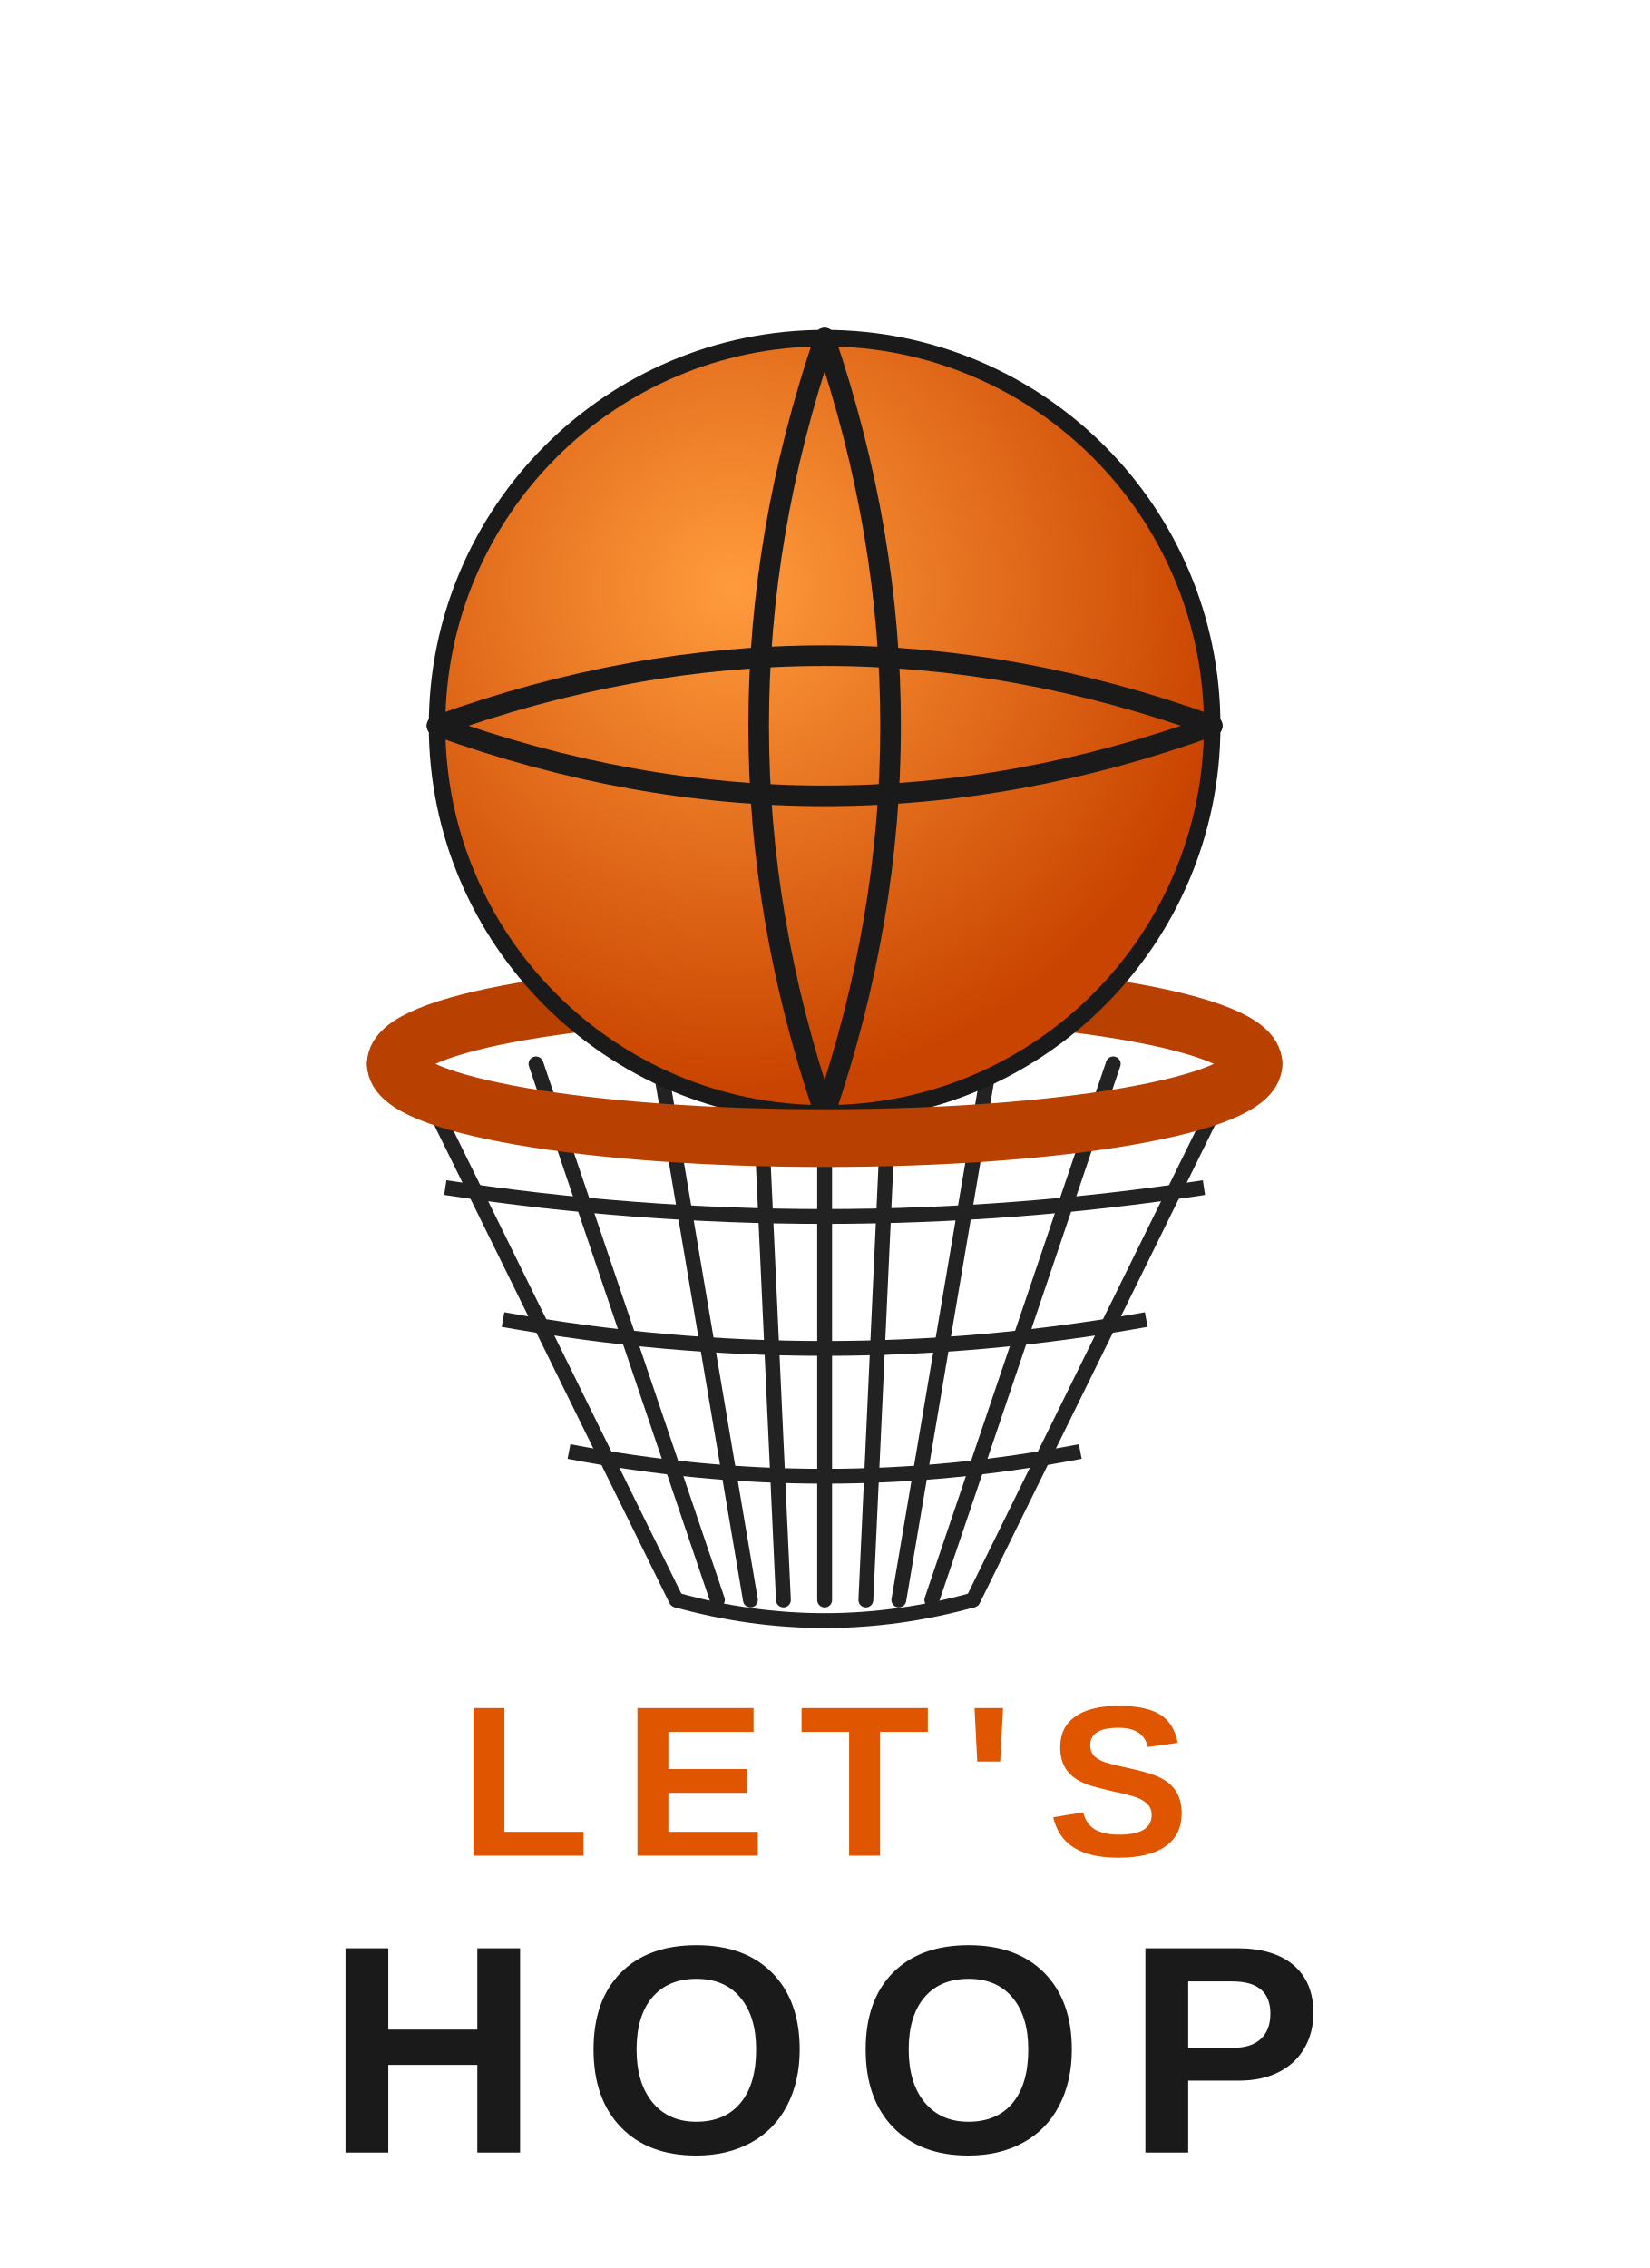
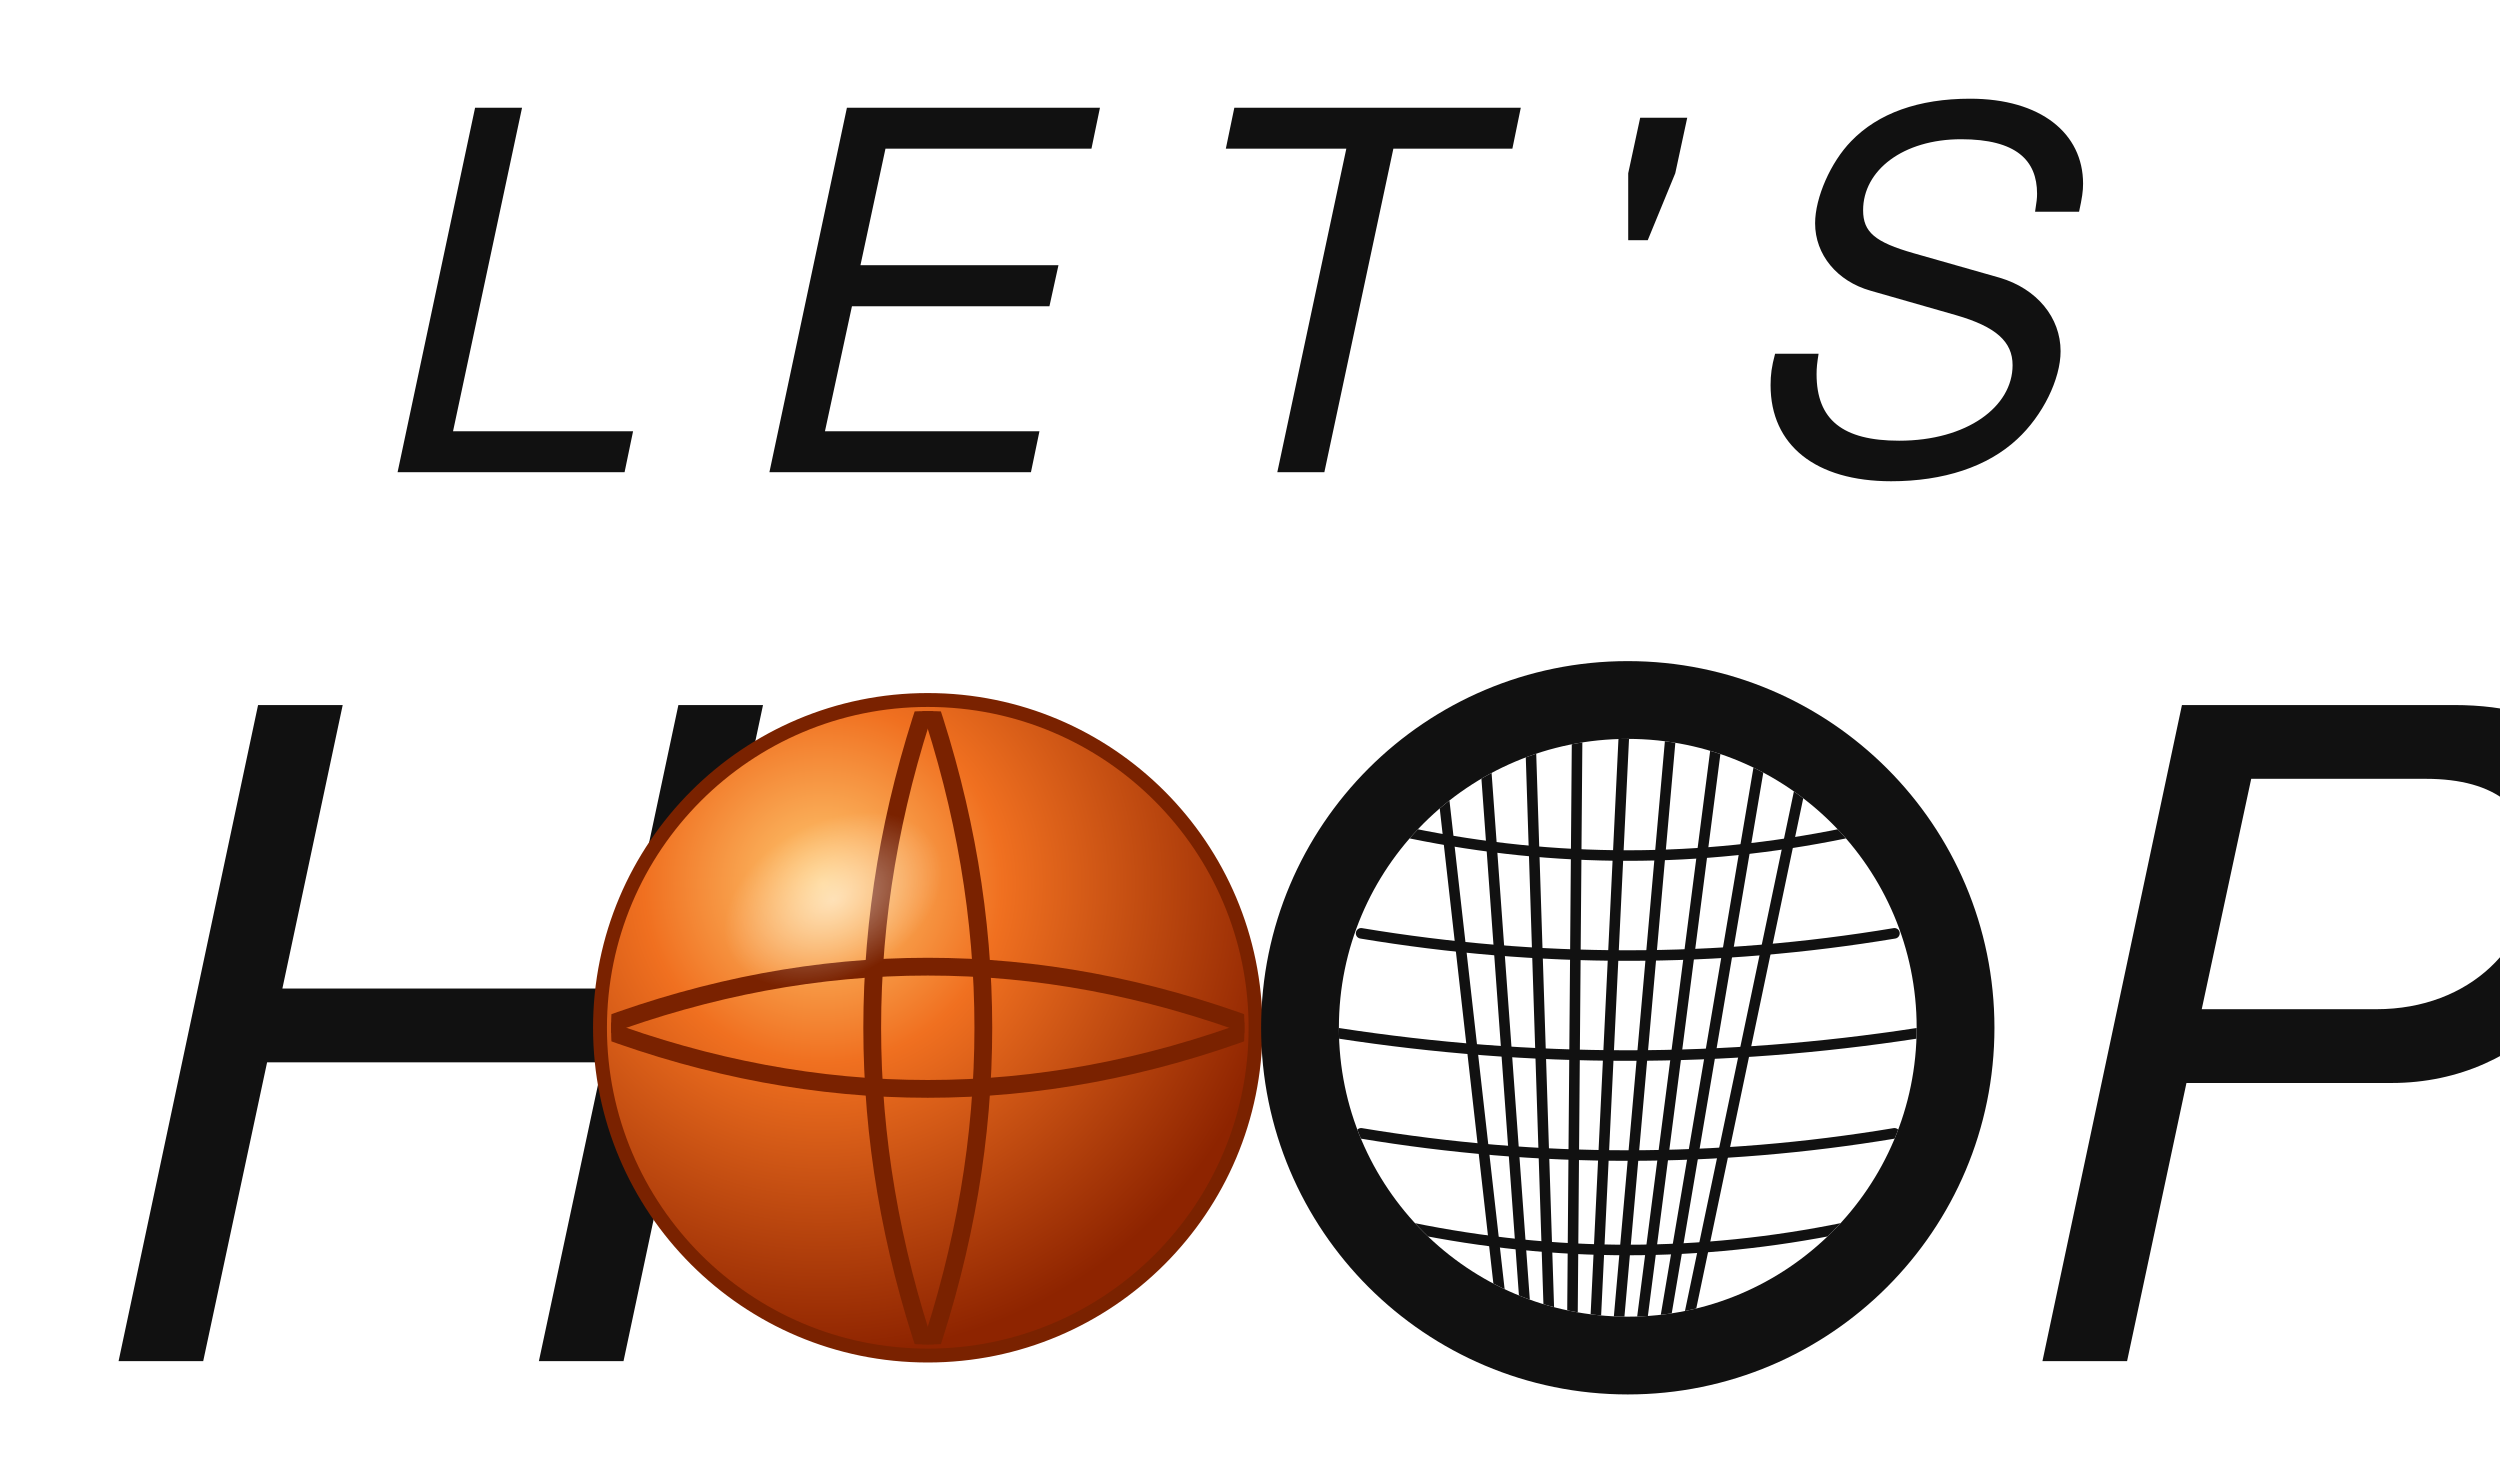
- <svg xmlns="http://www.w3.org/2000/svg" viewBox="0 0 200 275" width="400" height="550">
+ <svg xmlns="http://www.w3.org/2000/svg" viewBox="0 0 450 265">
  <defs>
-     <radialGradient id="ballGrad" cx="38%" cy="32%" r="65%">
-       <stop offset="0%" stop-color="#FF9B3C" />
-       <stop offset="100%" stop-color="#C94400" />
+     <radialGradient id="ballGrad" cx="34%" cy="28%" r="72%">
+       <stop offset="0%" stop-color="#FFCA72" />
+       <stop offset="38%" stop-color="#F07020" />
+       <stop offset="100%" stop-color="#8E2400" />
    </radialGradient>
+     <radialGradient id="ballSpec" cx="50%" cy="50%" r="50%">
+       <stop offset="0%" stop-color="rgba(255,255,255,0.52)" />
+       <stop offset="100%" stop-color="rgba(255,255,255,0)" />
+     </radialGradient>
+     <clipPath id="ballClip">
+       <circle cx="167" cy="185" r="57" />
+     </clipPath>
+     <clipPath id="netClip">
+       <circle cx="293" cy="185" r="52" />
+     </clipPath>
  </defs>
-   <line x1="50" y1="129" x2="82" y2="194" stroke="#222" stroke-width="1.8" stroke-linecap="round" />
-   <line x1="65" y1="129" x2="87" y2="194" stroke="#222" stroke-width="1.8" stroke-linecap="round" />
-   <line x1="80" y1="129" x2="91" y2="194" stroke="#222" stroke-width="1.8" stroke-linecap="round" />
-   <line x1="92" y1="129" x2="95" y2="194" stroke="#222" stroke-width="1.8" stroke-linecap="round" />
-   <line x1="100" y1="129" x2="100" y2="194" stroke="#222" stroke-width="1.8" stroke-linecap="round" />
-   <line x1="108" y1="129" x2="105" y2="194" stroke="#222" stroke-width="1.8" stroke-linecap="round" />
-   <line x1="120" y1="129" x2="109" y2="194" stroke="#222" stroke-width="1.8" stroke-linecap="round" />
-   <line x1="135" y1="129" x2="113" y2="194" stroke="#222" stroke-width="1.8" stroke-linecap="round" />
-   <line x1="150" y1="129" x2="118" y2="194" stroke="#222" stroke-width="1.8" stroke-linecap="round" />
-   <path d="M 54,144 Q 100,151 146,144" fill="none" stroke="#222" stroke-width="1.8" />
-   <path d="M 61,160 Q 100,167 139,160" fill="none" stroke="#222" stroke-width="1.8" />
-   <path d="M 69,176 Q 100,182 131,176" fill="none" stroke="#222" stroke-width="1.8" />
-   <path d="M 82,194 Q 100,199 118,194" fill="none" stroke="#222" stroke-width="1.8" />
-   <path d="M 48,129 A 52,9 0 0,1 152,129" fill="none" stroke="#B84000" stroke-width="7" stroke-linecap="round" />
-   <circle cx="100" cy="88" r="47" fill="url(#ballGrad)" />
-   <circle cx="100" cy="88" r="47" fill="none" stroke="#1A1A1A" stroke-width="2" />
-   <path d="M 53,88 Q 100,71 147,88" fill="none" stroke="#1A1A1A" stroke-width="2.5" stroke-linecap="round" />
-   <path d="M 53,88 Q 100,105 147,88" fill="none" stroke="#1A1A1A" stroke-width="2.5" stroke-linecap="round" />
-   <path d="M 100,41 Q 84,88  100,135" fill="none" stroke="#1A1A1A" stroke-width="2.5" stroke-linecap="round" />
-   <path d="M 100,41 Q 116,88 100,135" fill="none" stroke="#1A1A1A" stroke-width="2.5" stroke-linecap="round" />
-   <path d="M 48,129 A 52,9 0 0,0 152,129" fill="none" stroke="#B84000" stroke-width="7" stroke-linecap="round" />
-   <text x="100" y="225" font-family="'Arial Black', Impact, 'Helvetica Neue', Arial, sans-serif" font-size="26" font-weight="900" fill="#E05500" text-anchor="middle" letter-spacing="4">LET'S</text>
-   <text x="100" y="261" font-family="'Arial Black', Impact, 'Helvetica Neue', Arial, sans-serif" font-size="36" font-weight="900" fill="#1A1A1A" text-anchor="middle" letter-spacing="5">HOOP</text>
+   <text x="222" y="85" font-family="Impact, 'Arial Black', 'Helvetica Neue', sans-serif" font-size="90" font-style="italic" fill="#111111" text-anchor="middle" letter-spacing="16">LET'S</text>
+   <text x="16" y="245" font-family="Impact, 'Arial Black', 'Helvetica Neue', sans-serif" font-size="162" font-style="italic" fill="#111111">H</text>
+   <circle cx="167" cy="185" r="59" fill="url(#ballGrad)" />
+   <g clip-path="url(#ballClip)" fill="none" stroke="#7A2200" stroke-width="3.2" stroke-linecap="round">
+     <path d="M 108,185 Q 167,163 226,185" />
+     <path d="M 108,185 Q 167,207 226,185" />
+     <path d="M 167,126 Q 147,185 167,244" />
+     <path d="M 167,126 Q 187,185 167,244" />
+   </g>
+   <ellipse cx="150" cy="162" rx="21" ry="14" fill="url(#ballSpec)" transform="rotate(-28 150 162)" />
+   <circle cx="167" cy="185" r="59" fill="none" stroke="#7A2200" stroke-width="2.5" />
+   <g clip-path="url(#netClip)" fill="none" stroke="#111111" stroke-width="1.9" stroke-linecap="round">
+     <line x1="257" y1="118" x2="271" y2="242" />
+     <line x1="266" y1="118" x2="275" y2="242" />
+     <line x1="275" y1="118" x2="279" y2="242" />
+     <line x1="284" y1="118" x2="283" y2="242" />
+     <line x1="293" y1="118" x2="287" y2="242" />
+     <line x1="302" y1="118" x2="291" y2="242" />
+     <line x1="311" y1="118" x2="295" y2="242" />
+     <line x1="320" y1="118" x2="299" y2="242" />
+     <line x1="329" y1="118" x2="303" y2="242" />
+     <path d="M 254,150 Q 293,158 332,150" />
+     <path d="M 245,168 Q 293,176 341,168" />
+     <path d="M 241,186 Q 293,194 345,186" />
+     <path d="M 245,204 Q 293,212 341,204" />
+     <path d="M 254,221 Q 293,229 332,221" />
+   </g>
+   <circle cx="293" cy="185" r="59" fill="none" stroke="#111111" stroke-width="14" />
+   <text x="361" y="245" font-family="Impact, 'Arial Black', 'Helvetica Neue', sans-serif" font-size="162" font-style="italic" fill="#111111">P</text>
</svg>
